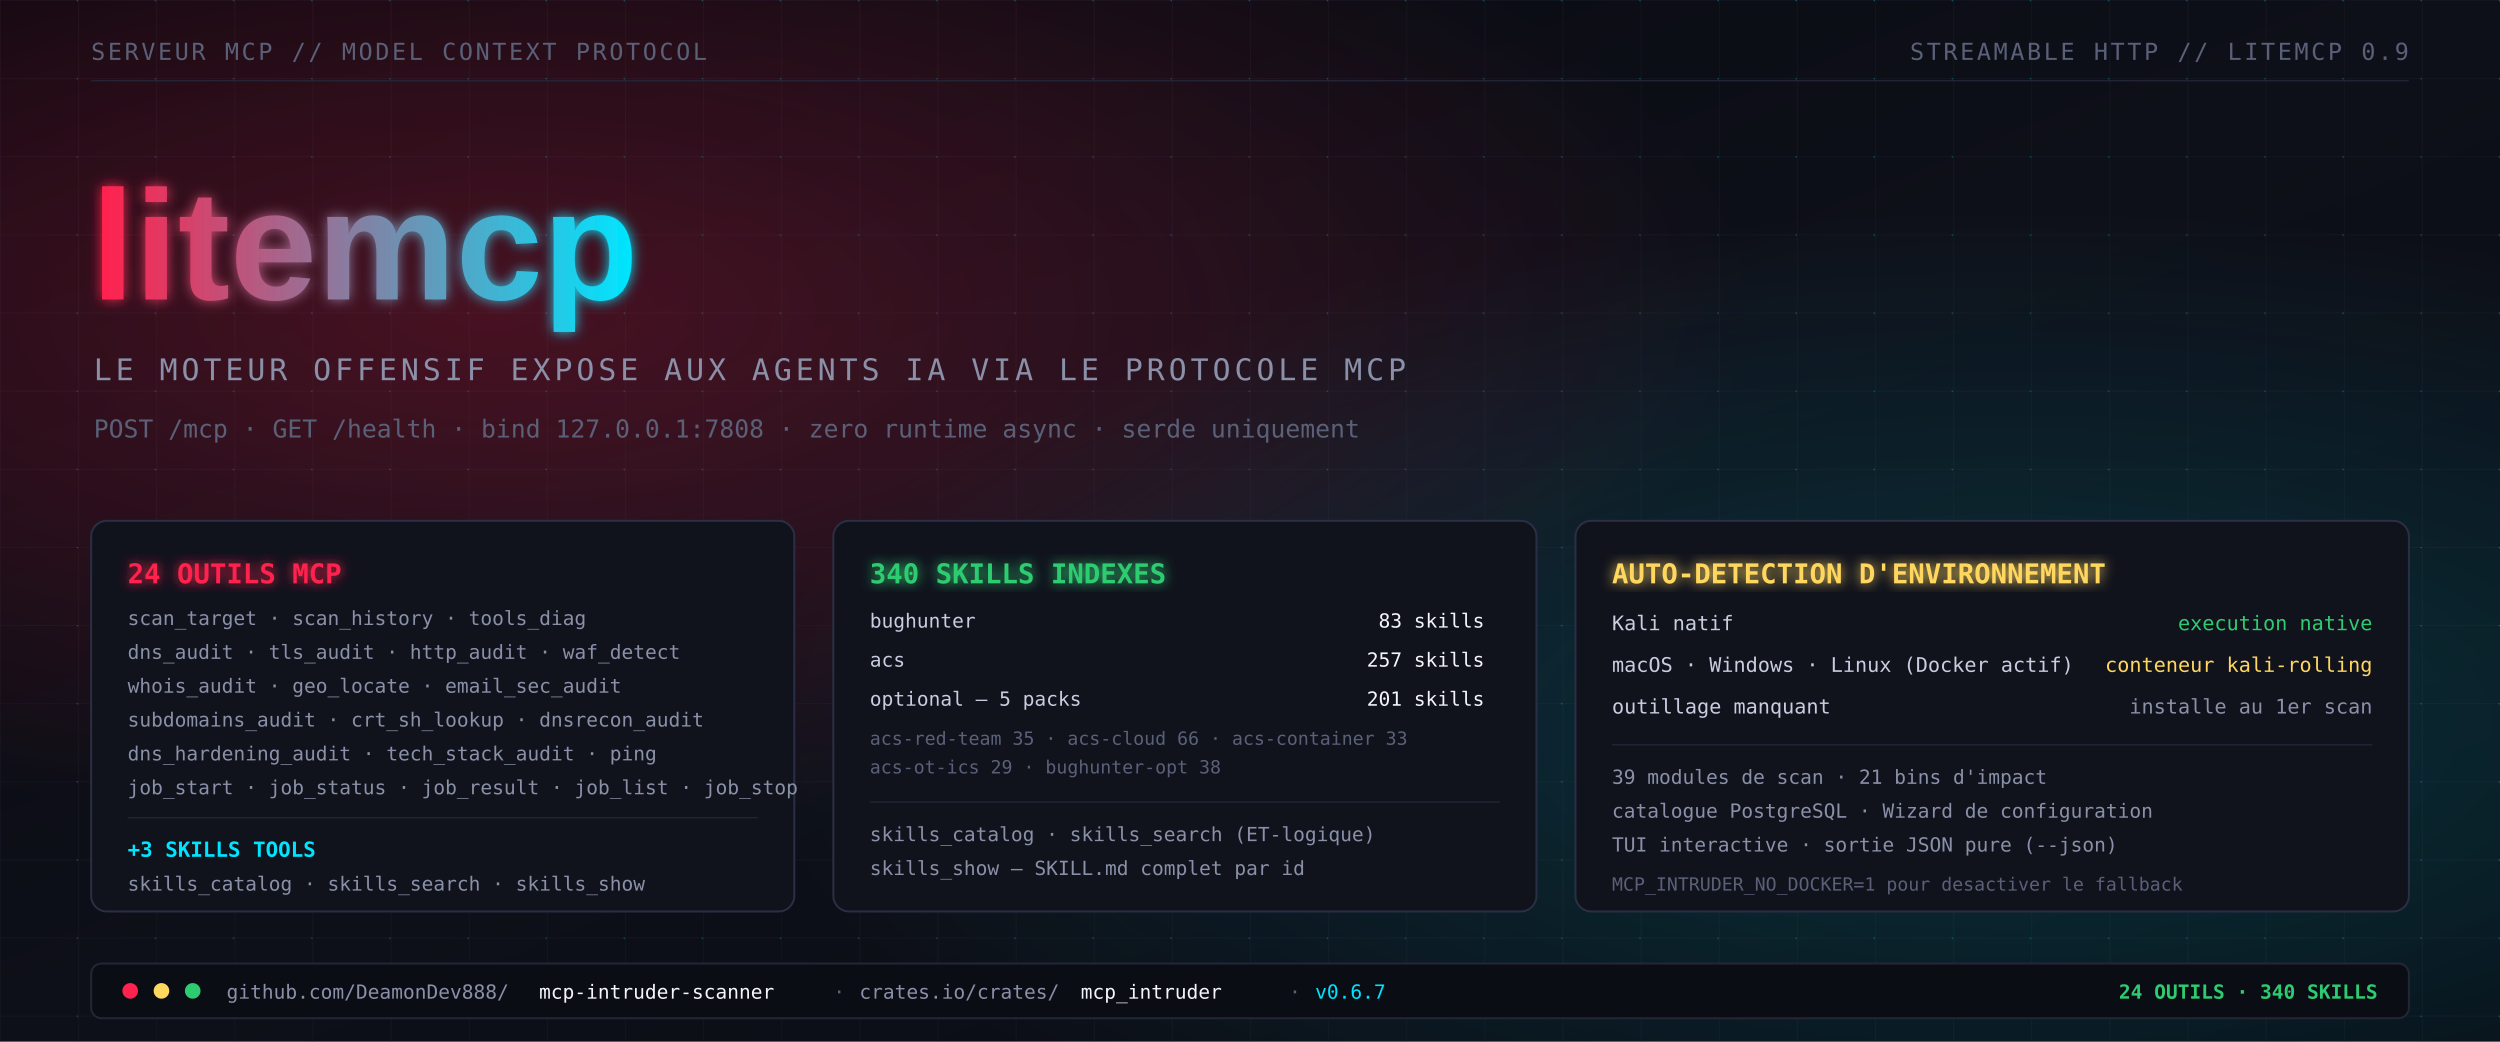
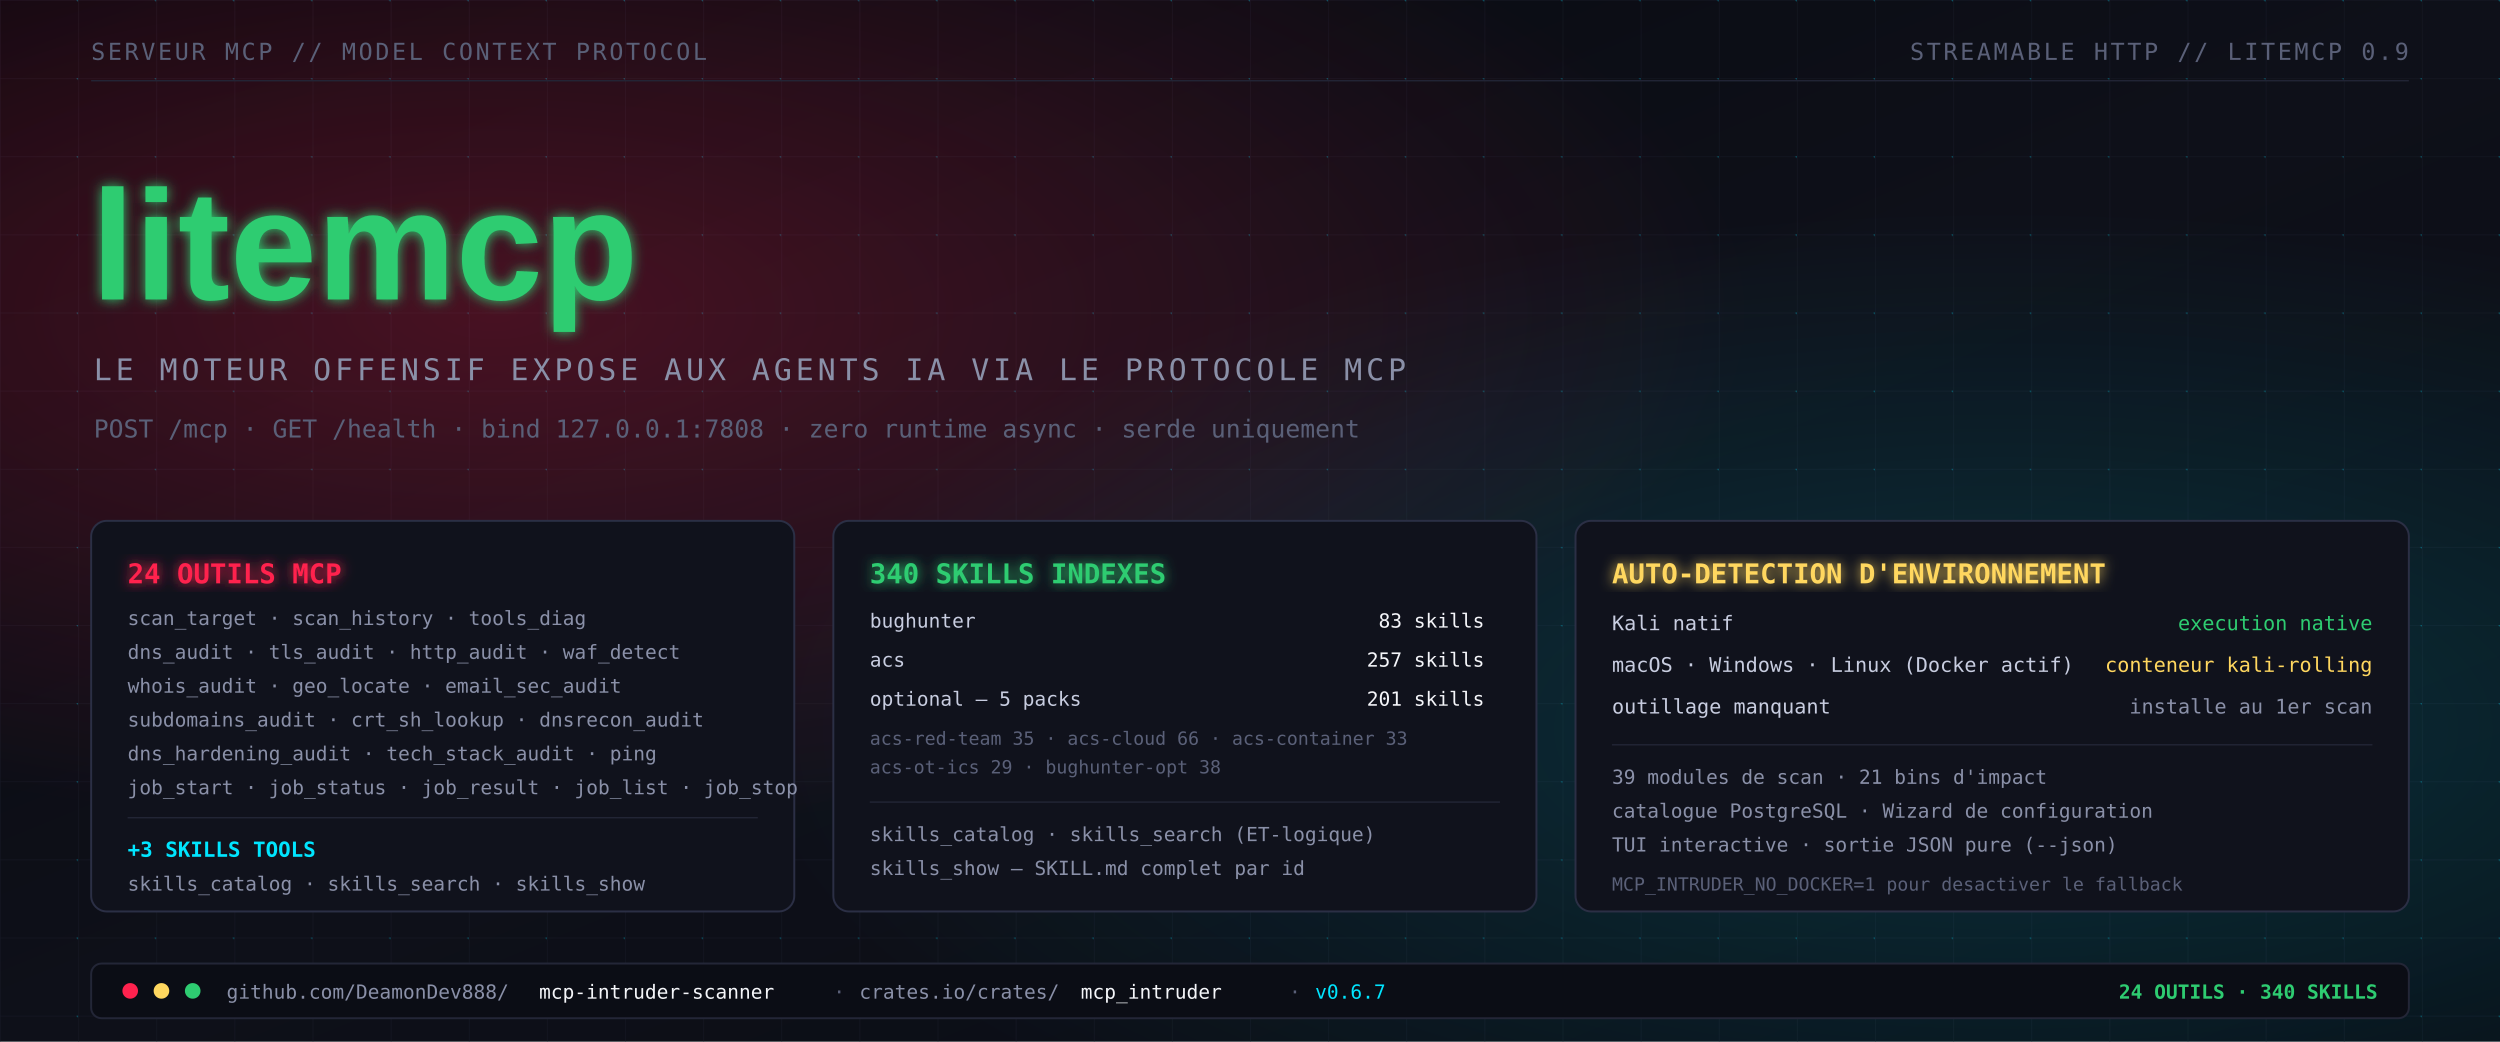
<svg xmlns="http://www.w3.org/2000/svg" viewBox="0 0 1920 800" width="1920" height="800" role="img" aria-label="LiteMCP - 24 outils MCP, 340 skills, 39 modules de scan">
  <defs>
    <linearGradient id="bg2" x1="0" y1="0" x2="1" y2="1">
      <stop offset="0%" stop-color="#07080e" />
      <stop offset="50%" stop-color="#0e1019" />
      <stop offset="100%" stop-color="#090c13" />
    </linearGradient>
    <radialGradient id="hot2" cx="20%" cy="30%" r="50%">
      <stop offset="0%" stop-color="#ff224e" stop-opacity="0.25" />
      <stop offset="100%" stop-color="#ff224e" stop-opacity="0" />
    </radialGradient>
    <radialGradient id="cool2" cx="80%" cy="70%" r="50%">
      <stop offset="0%" stop-color="#00e5ff" stop-opacity="0.16" />
      <stop offset="100%" stop-color="#00e5ff" stop-opacity="0" />
    </radialGradient>
    <pattern id="grid2" x="0" y="0" width="60" height="60" patternUnits="userSpaceOnUse">
      <path d="M 60 0 L 0 0 0 60" fill="none" stroke="#1d2030" stroke-width="0.8" opacity="0.6" />
      <circle cx="60" cy="0" r="1.2" fill="#00e5ff" opacity="0.3" />
    </pattern>
    <filter id="glow2" x="-40%" y="-40%" width="180%" height="180%">
      <feGaussianBlur stdDeviation="5" result="blur" />
      <feMerge>
        <feMergeNode in="blur" />
        <feMergeNode in="SourceGraphic" />
      </feMerge>
    </filter>
    <linearGradient id="litemcpGrad" x1="0" y1="0" x2="1" y2="0">
      <stop offset="0%" stop-color="#ff224e" />
      <stop offset="100%" stop-color="#00e5ff" />
    </linearGradient>
  </defs>
  <rect width="1920" height="800" fill="url(#bg2)" />
  <rect width="1920" height="800" fill="url(#grid2)" />
  <rect width="1920" height="800" fill="url(#hot2)" />
  <rect width="1920" height="800" fill="url(#cool2)" />
  <text x="70" y="46" font-family="monospace" font-size="18" fill="#5a6078" letter-spacing="2">SERVEUR MCP // MODEL CONTEXT PROTOCOL</text>
  <text x="1850" y="46" text-anchor="end" font-family="monospace" font-size="18" fill="#5a6078" letter-spacing="2">STREAMABLE HTTP // LITEMCP 0.9</text>
  <line x1="70" y1="62" x2="1850" y2="62" stroke="#232637" stroke-width="1" />
-   <text x="70" y="230" font-family="'Segoe UI', Arial, sans-serif" font-size="120" font-weight="800" fill="url(#litemcpGrad)" filter="url(#glow2)">litemcp</text>
+   <text x="70" y="230" font-family="'Segoe UI', Arial, sans-serif" font-size="120" font-weight="800" fill="#2ecc71" filter="url(#glow2)">litemcp</text>
  <text x="72" y="292" font-family="monospace" font-size="23" fill="#8a90a8" letter-spacing="3">LE MOTEUR OFFENSIF EXPOSE AUX AGENTS IA VIA LE PROTOCOLE MCP</text>
  <text x="72" y="336" font-family="monospace" font-size="19" fill="#5a6078">POST /mcp  ·  GET /health  ·  bind 127.0.0.1:7808  ·  zero runtime async  ·  serde uniquement</text>
  <g transform="translate(70,400)">
    <rect width="540" height="300" rx="12" fill="#10121c" stroke="#2b2f45" stroke-width="1.5" />
    <text x="28" y="48" font-family="monospace" font-size="21" fill="#ff224e" font-weight="bold" filter="url(#glow2)">24 OUTILS MCP</text>
    <text x="28" y="80" font-family="monospace" font-size="15" fill="#8a90a8">scan_target · scan_history · tools_diag</text>
    <text x="28" y="106" font-family="monospace" font-size="15" fill="#8a90a8">dns_audit · tls_audit · http_audit · waf_detect</text>
    <text x="28" y="132" font-family="monospace" font-size="15" fill="#8a90a8">whois_audit · geo_locate · email_sec_audit</text>
    <text x="28" y="158" font-family="monospace" font-size="15" fill="#8a90a8">subdomains_audit · crt_sh_lookup · dnsrecon_audit</text>
    <text x="28" y="184" font-family="monospace" font-size="15" fill="#8a90a8">dns_hardening_audit · tech_stack_audit · ping</text>
    <text x="28" y="210" font-family="monospace" font-size="15" fill="#8a90a8">job_start · job_status · job_result · job_list · job_stop</text>
    <line x1="28" y1="228" x2="512" y2="228" stroke="#232637" stroke-width="1" />
    <text x="28" y="258" font-family="monospace" font-size="16" fill="#00e5ff" font-weight="bold">+3 SKILLS TOOLS</text>
    <text x="28" y="284" font-family="monospace" font-size="15" fill="#8a90a8">skills_catalog · skills_search · skills_show</text>
  </g>
  <g transform="translate(640,400)">
    <rect width="540" height="300" rx="12" fill="#10121c" stroke="#2b2f45" stroke-width="1.5" />
    <text x="28" y="48" font-family="monospace" font-size="21" fill="#2ecc71" font-weight="bold" filter="url(#glow2)">340 SKILLS INDEXES</text>
    <text x="28" y="82" font-family="monospace" font-size="15" fill="#c8cde0">bughunter</text>
    <text x="500" y="82" text-anchor="end" font-family="monospace" font-size="15" fill="#f5f6fa">83 skills</text>
    <text x="28" y="112" font-family="monospace" font-size="15" fill="#c8cde0">acs</text>
    <text x="500" y="112" text-anchor="end" font-family="monospace" font-size="15" fill="#f5f6fa">257 skills</text>
    <text x="28" y="142" font-family="monospace" font-size="15" fill="#c8cde0">optional — 5 packs</text>
    <text x="500" y="142" text-anchor="end" font-family="monospace" font-size="15" fill="#f5f6fa">201 skills</text>
    <text x="28" y="172" font-family="monospace" font-size="14" fill="#5a6078">acs-red-team 35 · acs-cloud 66 · acs-container 33</text>
    <text x="28" y="194" font-family="monospace" font-size="14" fill="#5a6078">acs-ot-ics 29 · bughunter-opt 38</text>
    <line x1="28" y1="216" x2="512" y2="216" stroke="#232637" stroke-width="1" />
    <text x="28" y="246" font-family="monospace" font-size="15" fill="#8a90a8">skills_catalog · skills_search (ET-logique)</text>
    <text x="28" y="272" font-family="monospace" font-size="15" fill="#8a90a8">skills_show — SKILL.md complet par id</text>
  </g>
  <g transform="translate(1210,400)">
    <rect width="640" height="300" rx="12" fill="#10121c" stroke="#2b2f45" stroke-width="1.5" />
    <text x="28" y="48" font-family="monospace" font-size="21" fill="#ffd75f" font-weight="bold" filter="url(#glow2)">AUTO-DETECTION D'ENVIRONNEMENT</text>
    <text x="28" y="84" font-family="monospace" font-size="15.5" fill="#c8cde0">Kali natif</text>
    <text x="612" y="84" text-anchor="end" font-family="monospace" font-size="15.5" fill="#2ecc71">execution native</text>
    <text x="28" y="116" font-family="monospace" font-size="15.5" fill="#c8cde0">macOS · Windows · Linux (Docker actif)</text>
    <text x="612" y="116" text-anchor="end" font-family="monospace" font-size="15.5" fill="#ffd75f">conteneur kali-rolling</text>
    <text x="28" y="148" font-family="monospace" font-size="15.5" fill="#c8cde0">outillage manquant</text>
    <text x="612" y="148" text-anchor="end" font-family="monospace" font-size="15.5" fill="#8a90a8">installe au 1er scan</text>
    <line x1="28" y1="172" x2="612" y2="172" stroke="#232637" stroke-width="1" />
    <text x="28" y="202" font-family="monospace" font-size="15" fill="#8a90a8">39 modules de scan · 21 bins d'impact</text>
    <text x="28" y="228" font-family="monospace" font-size="15" fill="#8a90a8">catalogue PostgreSQL · Wizard de configuration</text>
    <text x="28" y="254" font-family="monospace" font-size="15" fill="#8a90a8">TUI interactive · sortie JSON pure (--json)</text>
    <text x="28" y="284" font-family="monospace" font-size="14" fill="#5a6078">MCP_INTRUDER_NO_DOCKER=1 pour desactiver le fallback</text>
  </g>
  <g transform="translate(70,740)">
    <rect width="1780" height="42" rx="8" fill="#0b0d15" stroke="#232637" stroke-width="1.5" />
    <circle cx="30" cy="21" r="6" fill="#ff224e" />
    <circle cx="54" cy="21" r="6" fill="#ffd75f" />
    <circle cx="78" cy="21" r="6" fill="#2ecc71" />
    <text x="104" y="27" font-family="monospace" font-size="15" fill="#8a90a8">github.com/DeamonDev888/</text>
    <text x="344" y="27" font-family="monospace" font-size="15" fill="#f5f6fa">mcp-intruder-scanner</text>
    <text x="570" y="27" font-family="monospace" font-size="15" fill="#5a6078">·</text>
    <text x="590" y="27" font-family="monospace" font-size="15" fill="#8a90a8">crates.io/crates/</text>
    <text x="760" y="27" font-family="monospace" font-size="15" fill="#f5f6fa">mcp_intruder</text>
    <text x="920" y="27" font-family="monospace" font-size="15" fill="#5a6078">·</text>
    <text x="940" y="27" font-family="monospace" font-size="15" fill="#00e5ff">v0.6.7</text>
    <text x="1756" y="27" text-anchor="end" font-family="monospace" font-size="15" fill="#2ecc71" font-weight="bold">24 OUTILS · 340 SKILLS</text>
  </g>
</svg>
